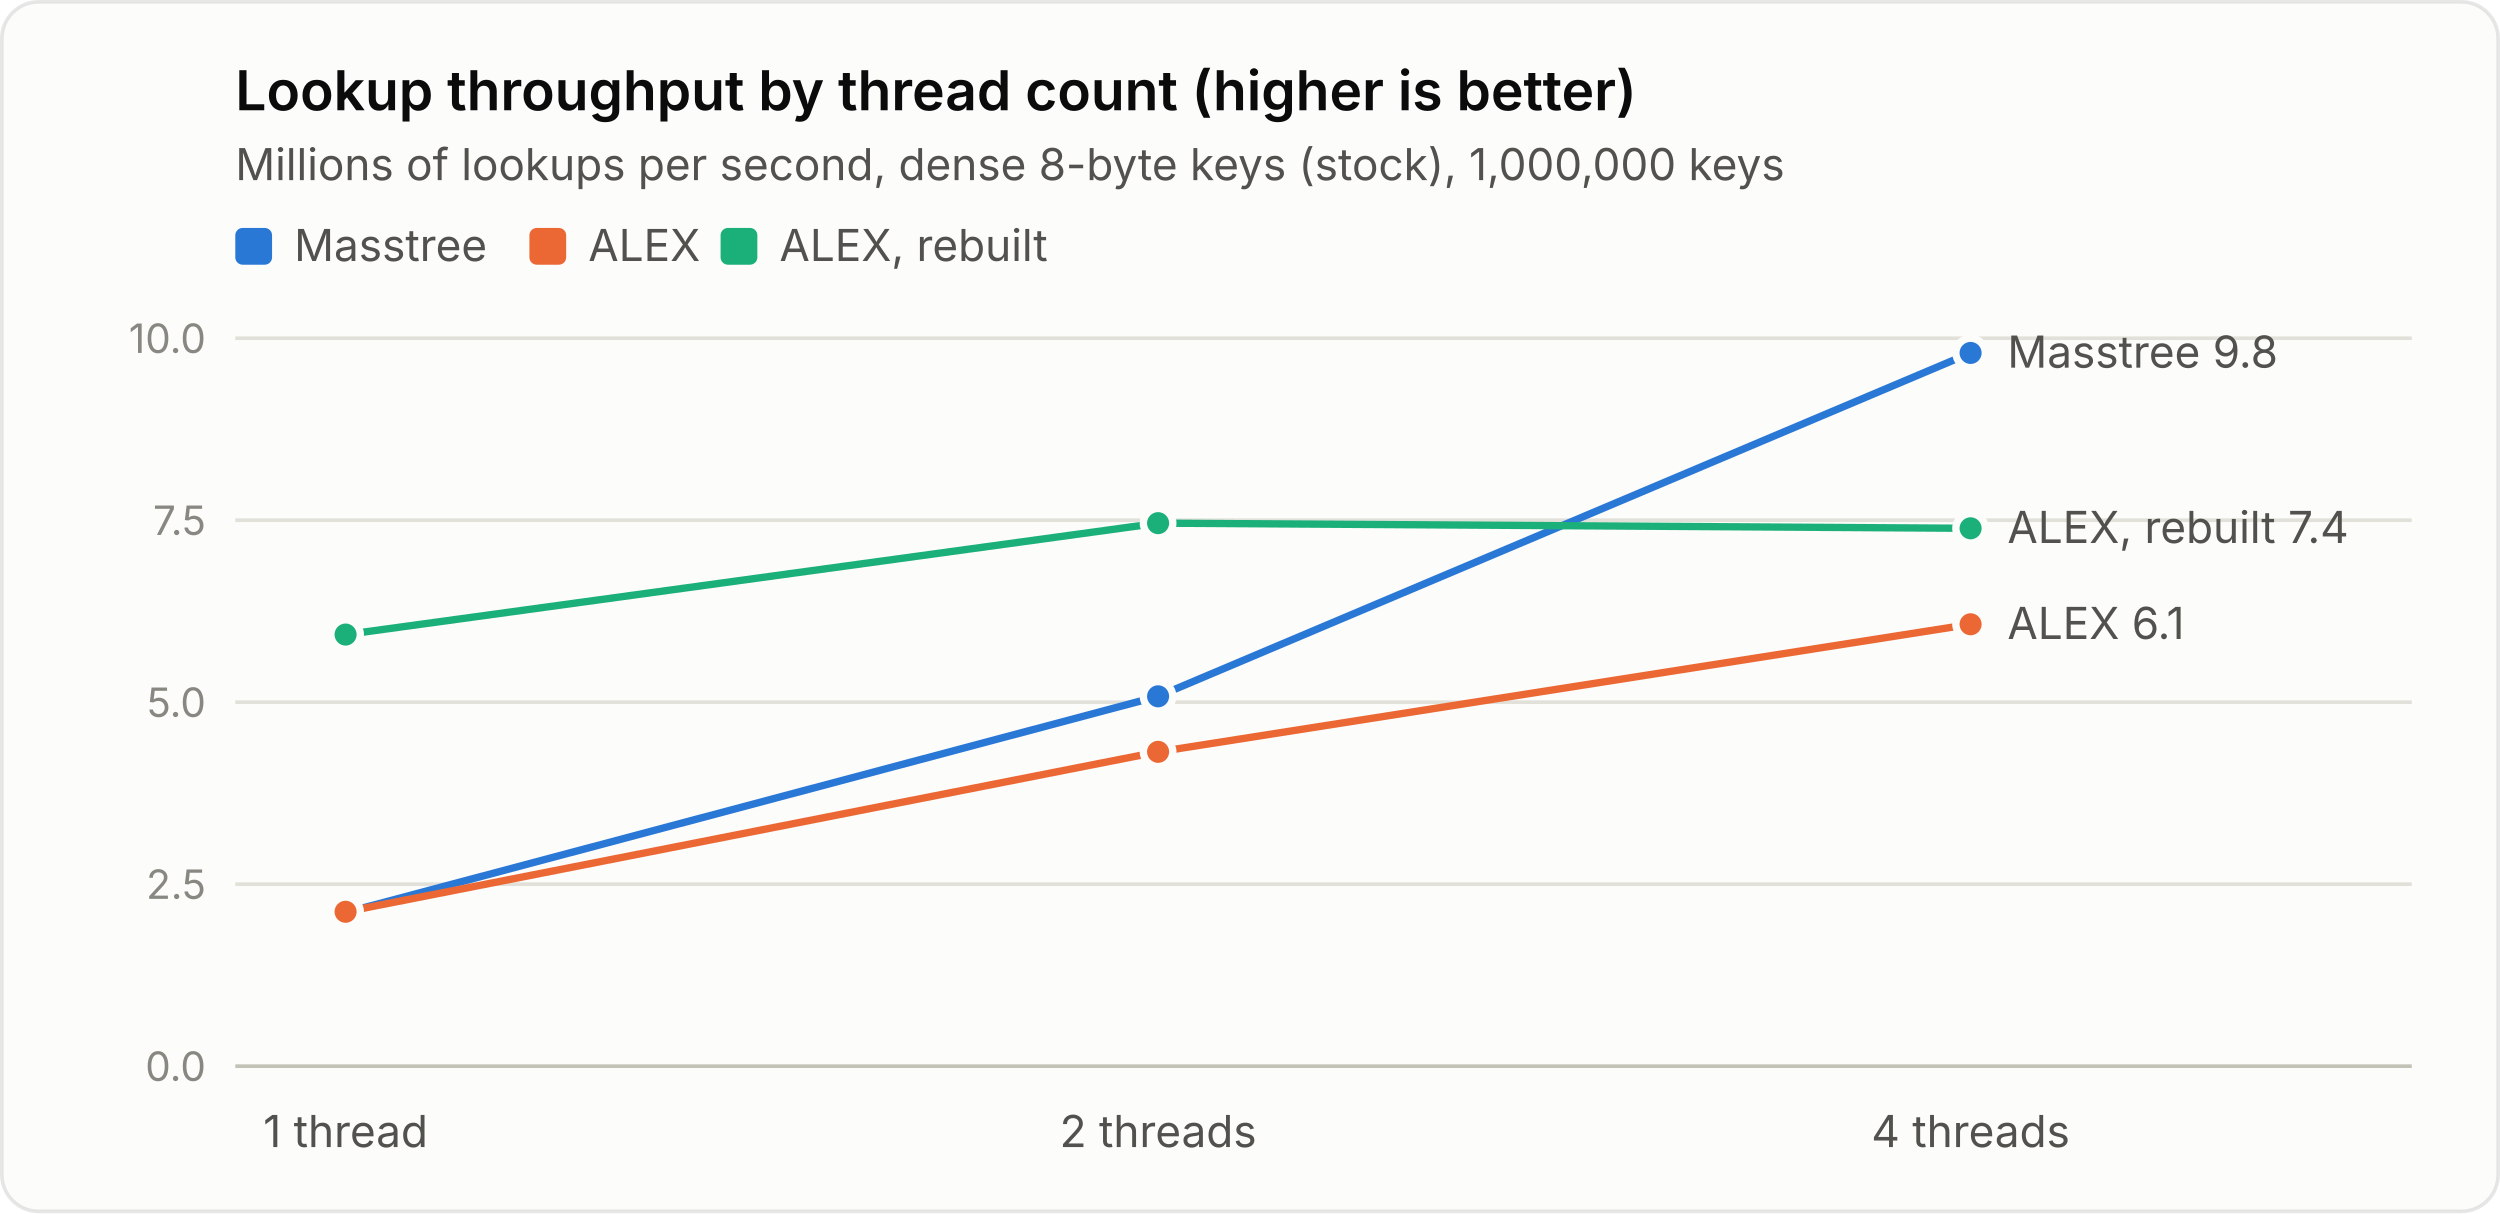
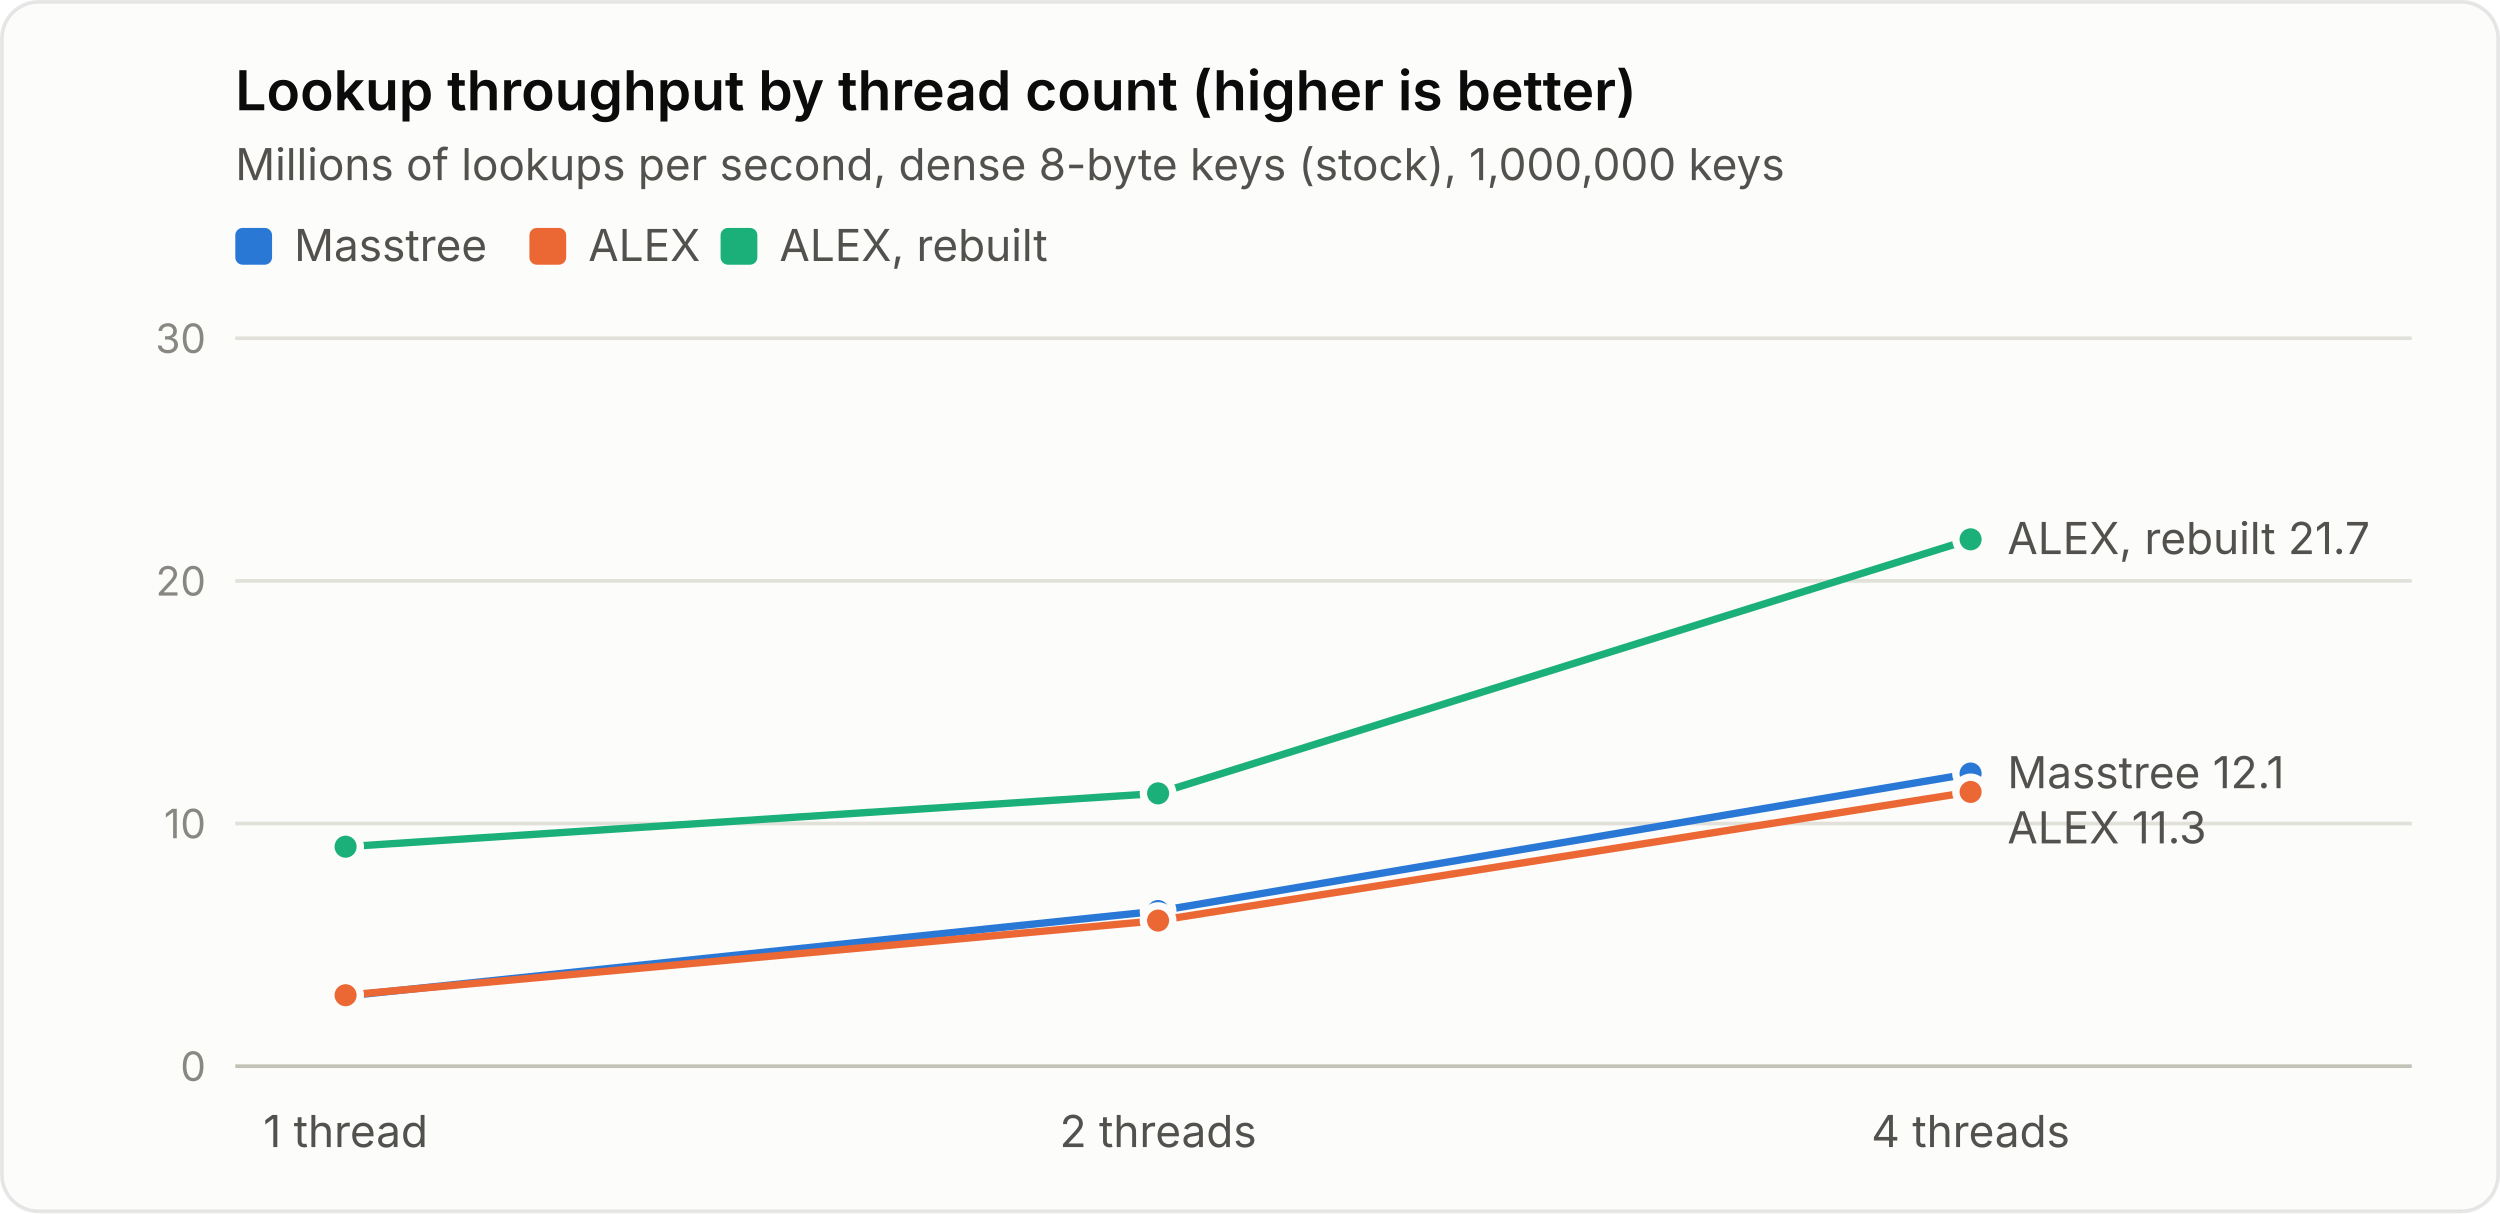
<svg xmlns="http://www.w3.org/2000/svg" width="680" height="330" viewBox="0 0 680 330" role="img" aria-label="Lookup throughput by thread count (higher is better)" font-family="system-ui, -apple-system, &quot;Segoe UI&quot;, sans-serif">
  <rect x="0.5" y="0.5" width="679" height="329" rx="10" fill="#fcfcfb" stroke="rgba(11,11,11,0.10)" />
  <text x="64" y="30" fill="#0b0b0b" font-size="15" font-weight="600">Lookup throughput by thread count (higher is better)</text>
  <text x="64" y="49" fill="#52514e" font-size="12">Millions of lookups per second, dense 8-byte keys (stock), 1,000,000 keys</text>
  <rect x="64" y="62" width="10" height="10" rx="2" fill="#2a78d6" />
  <text x="80" y="71" fill="#52514e" font-size="12">Masstree</text>
  <rect x="144" y="62" width="10" height="10" rx="2" fill="#eb6834" />
  <text x="160" y="71" fill="#52514e" font-size="12">ALEX</text>
  <rect x="196" y="62" width="10" height="10" rx="2" fill="#1baf7a" />
  <text x="212" y="71" fill="#52514e" font-size="12">ALEX, rebuilt</text>
  <line x1="64" x2="656" y1="290.0" y2="290.0" stroke="#c3c2b7" stroke-width="1" />
-   <text x="56" y="294.0" fill="#898781" font-size="11" text-anchor="end" style="font-variant-numeric: tabular-nums">0.0</text>
-   <line x1="64" x2="656" y1="240.5" y2="240.5" stroke="#e1e0d9" stroke-width="1" />
-   <text x="56" y="244.5" fill="#898781" font-size="11" text-anchor="end" style="font-variant-numeric: tabular-nums">2.5</text>
-   <line x1="64" x2="656" y1="191.0" y2="191.0" stroke="#e1e0d9" stroke-width="1" />
-   <text x="56" y="195.0" fill="#898781" font-size="11" text-anchor="end" style="font-variant-numeric: tabular-nums">5.0</text>
-   <line x1="64" x2="656" y1="141.5" y2="141.5" stroke="#e1e0d9" stroke-width="1" />
-   <text x="56" y="145.5" fill="#898781" font-size="11" text-anchor="end" style="font-variant-numeric: tabular-nums">7.5</text>
+   <text x="56" y="294.0" fill="#898781" font-size="11" text-anchor="end" style="font-variant-numeric: tabular-nums">0</text>
+   <line x1="64" x2="656" y1="224.0" y2="224.0" stroke="#e1e0d9" stroke-width="1" />
+   <text x="56" y="228.0" fill="#898781" font-size="11" text-anchor="end" style="font-variant-numeric: tabular-nums">10</text>
+   <line x1="64" x2="656" y1="158.0" y2="158.0" stroke="#e1e0d9" stroke-width="1" />
+   <text x="56" y="162.0" fill="#898781" font-size="11" text-anchor="end" style="font-variant-numeric: tabular-nums">20</text>
  <line x1="64" x2="656" y1="92.0" y2="92.0" stroke="#e1e0d9" stroke-width="1" />
-   <text x="56" y="96.0" fill="#898781" font-size="11" text-anchor="end" style="font-variant-numeric: tabular-nums">10.0</text>
+   <text x="56" y="96.0" fill="#898781" font-size="11" text-anchor="end" style="font-variant-numeric: tabular-nums">30</text>
  <text x="94.0" y="312" fill="#52514e" font-size="12" text-anchor="middle">1 thread</text>
  <text x="315.0" y="312" fill="#52514e" font-size="12" text-anchor="middle">2 threads</text>
  <text x="536.0" y="312" fill="#52514e" font-size="12" text-anchor="middle">4 threads</text>
-   <polyline points="94.0,248.2 315.0,189.4 536.0,96.0" fill="none" stroke="#2a78d6" stroke-width="2" stroke-linejoin="round" />
-   <circle cx="94.0" cy="248.2" r="4" fill="#2a78d6" stroke="#fcfcfb" stroke-width="2" />
-   <circle cx="315.0" cy="189.4" r="4" fill="#2a78d6" stroke="#fcfcfb" stroke-width="2" />
-   <circle cx="536.0" cy="96.0" r="4" fill="#2a78d6" stroke="#fcfcfb" stroke-width="2" />
-   <polyline points="94.0,248.0 315.0,204.5 536.0,169.8" fill="none" stroke="#eb6834" stroke-width="2" stroke-linejoin="round" />
-   <circle cx="94.0" cy="248.0" r="4" fill="#eb6834" stroke="#fcfcfb" stroke-width="2" />
-   <circle cx="315.0" cy="204.5" r="4" fill="#eb6834" stroke="#fcfcfb" stroke-width="2" />
-   <circle cx="536.0" cy="169.8" r="4" fill="#eb6834" stroke="#fcfcfb" stroke-width="2" />
-   <polyline points="94.0,172.6 315.0,142.3 536.0,143.7" fill="none" stroke="#1baf7a" stroke-width="2" stroke-linejoin="round" />
-   <circle cx="94.0" cy="172.6" r="4" fill="#1baf7a" stroke="#fcfcfb" stroke-width="2" />
-   <circle cx="315.0" cy="142.3" r="4" fill="#1baf7a" stroke="#fcfcfb" stroke-width="2" />
-   <circle cx="536.0" cy="143.7" r="4" fill="#1baf7a" stroke="#fcfcfb" stroke-width="2" />
-   <text x="546.0" y="100.0" fill="#52514e" font-size="12">Masstree 9.8</text>
-   <text x="546.0" y="147.7" fill="#52514e" font-size="12">ALEX, rebuilt 7.4</text>
-   <text x="546.0" y="173.8" fill="#52514e" font-size="12">ALEX 6.1</text>
+   <polyline points="94.0,270.9 315.0,247.8 536.0,210.4" fill="none" stroke="#2a78d6" stroke-width="2" stroke-linejoin="round" />
+   <circle cx="94.0" cy="270.9" r="4" fill="#2a78d6" stroke="#fcfcfb" stroke-width="2" />
+   <circle cx="315.0" cy="247.8" r="4" fill="#2a78d6" stroke="#fcfcfb" stroke-width="2" />
+   <circle cx="536.0" cy="210.4" r="4" fill="#2a78d6" stroke="#fcfcfb" stroke-width="2" />
+   <polyline points="94.0,270.7 315.0,250.4 536.0,215.4" fill="none" stroke="#eb6834" stroke-width="2" stroke-linejoin="round" />
+   <circle cx="94.0" cy="270.7" r="4" fill="#eb6834" stroke="#fcfcfb" stroke-width="2" />
+   <circle cx="315.0" cy="250.4" r="4" fill="#eb6834" stroke="#fcfcfb" stroke-width="2" />
+   <circle cx="536.0" cy="215.4" r="4" fill="#eb6834" stroke="#fcfcfb" stroke-width="2" />
+   <polyline points="94.0,230.3 315.0,215.8 536.0,146.7" fill="none" stroke="#1baf7a" stroke-width="2" stroke-linejoin="round" />
+   <circle cx="94.0" cy="230.3" r="4" fill="#1baf7a" stroke="#fcfcfb" stroke-width="2" />
+   <circle cx="315.0" cy="215.8" r="4" fill="#1baf7a" stroke="#fcfcfb" stroke-width="2" />
+   <circle cx="536.0" cy="146.7" r="4" fill="#1baf7a" stroke="#fcfcfb" stroke-width="2" />
+   <text x="546.0" y="150.7" fill="#52514e" font-size="12">ALEX, rebuilt 21.7</text>
+   <text x="546.0" y="214.4" fill="#52514e" font-size="12">Masstree 12.1</text>
+   <text x="546.0" y="229.4" fill="#52514e" font-size="12">ALEX 11.3</text>
</svg>
